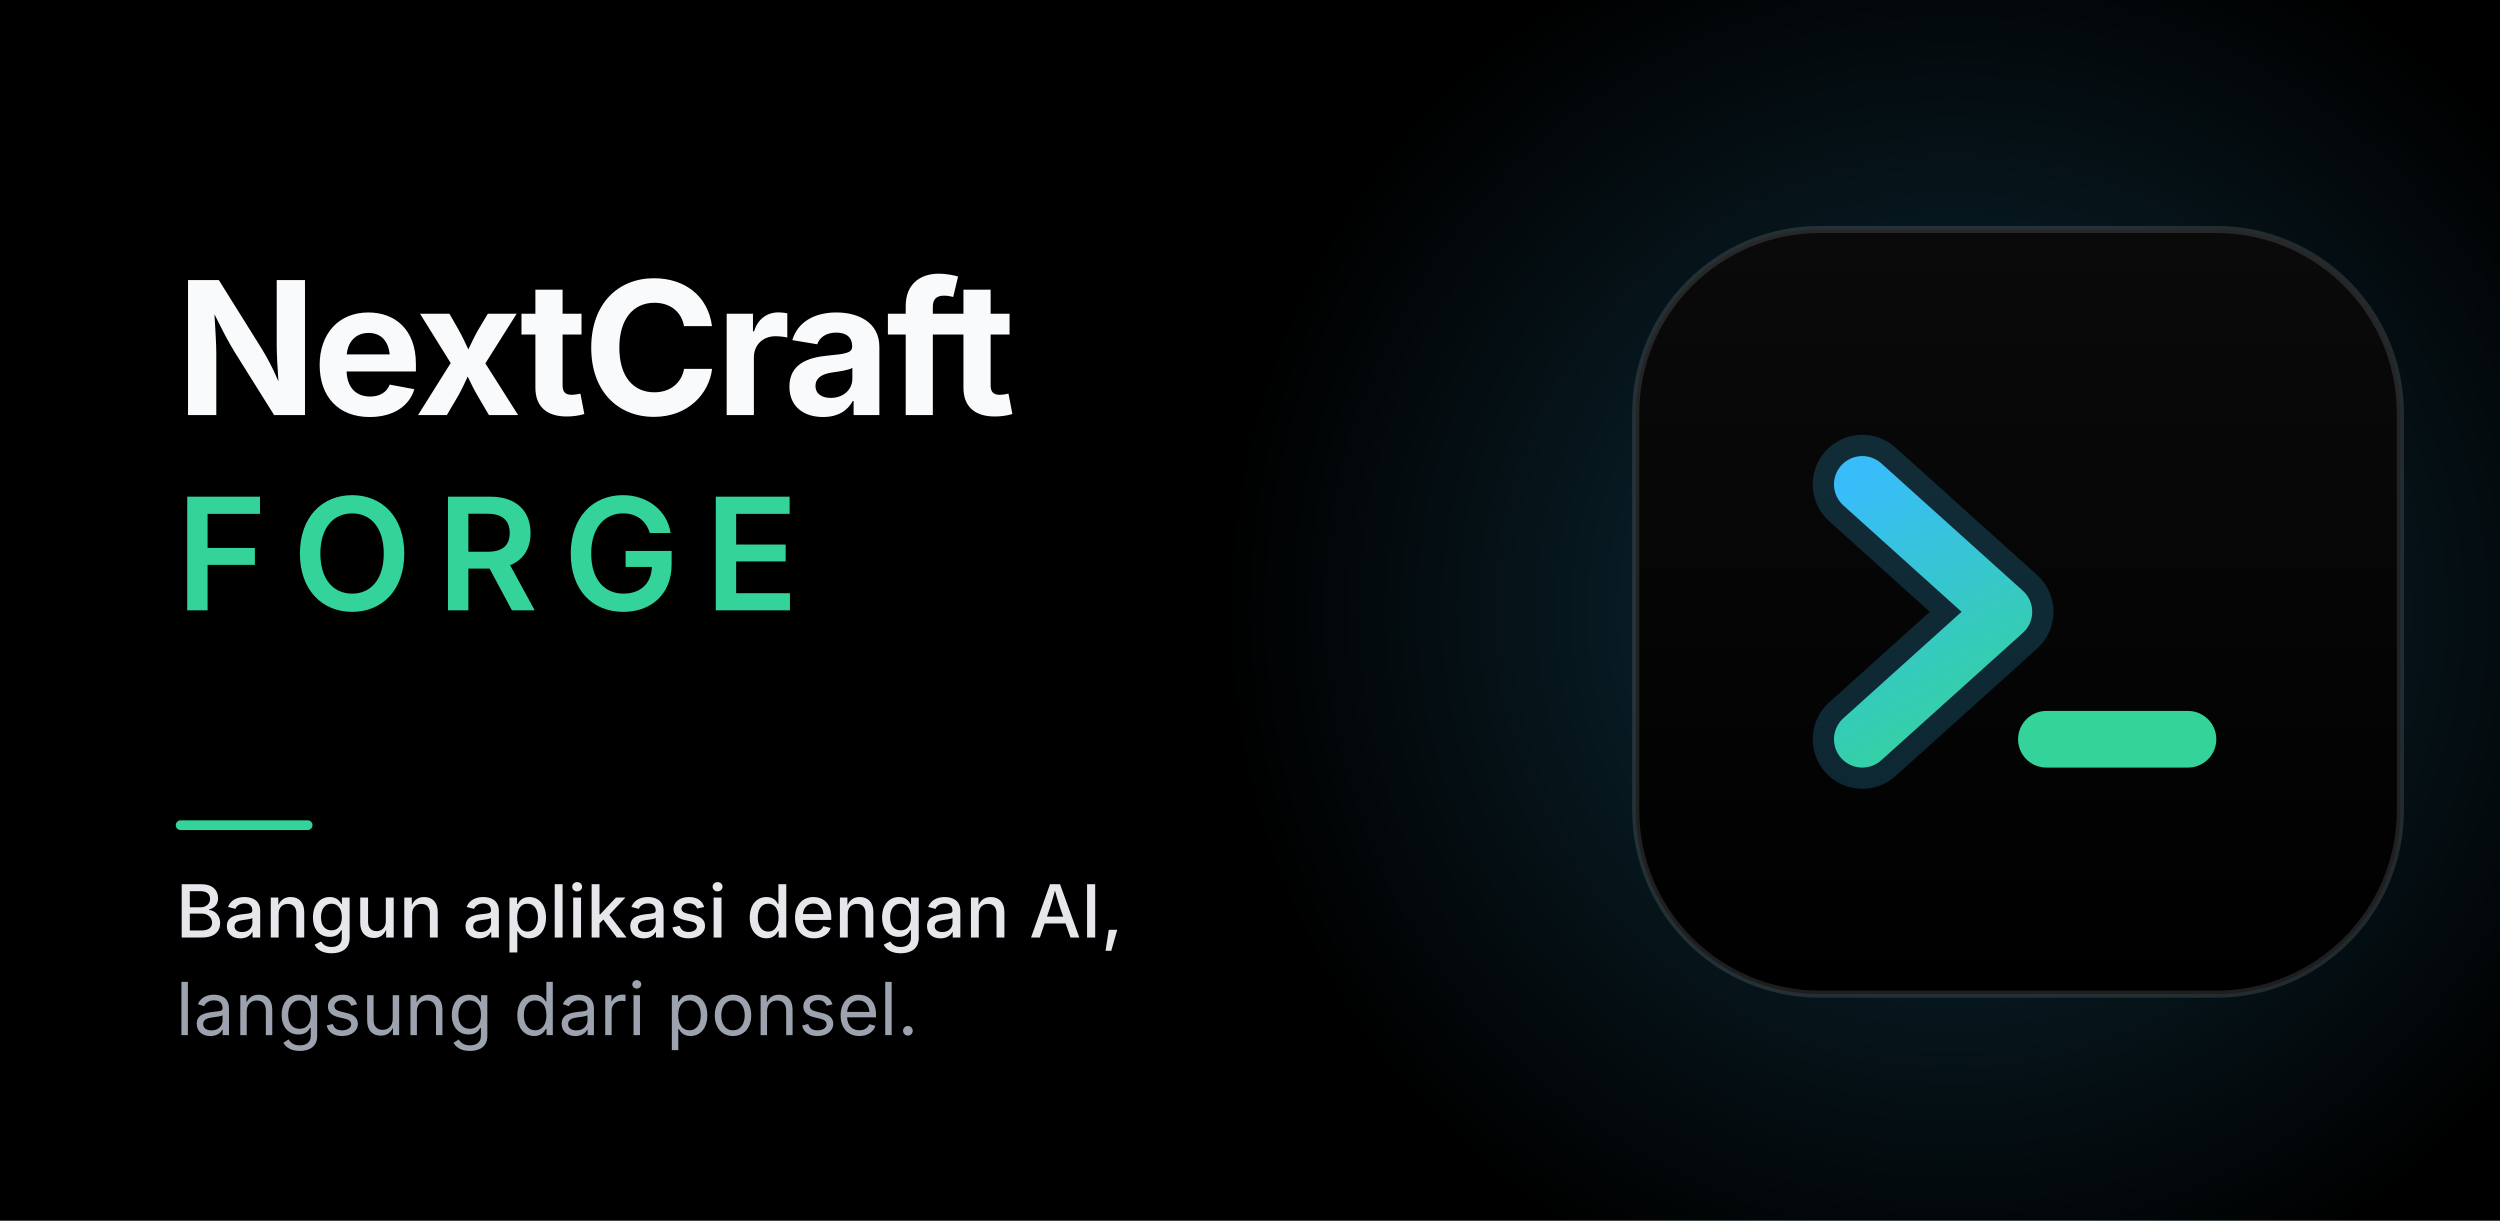
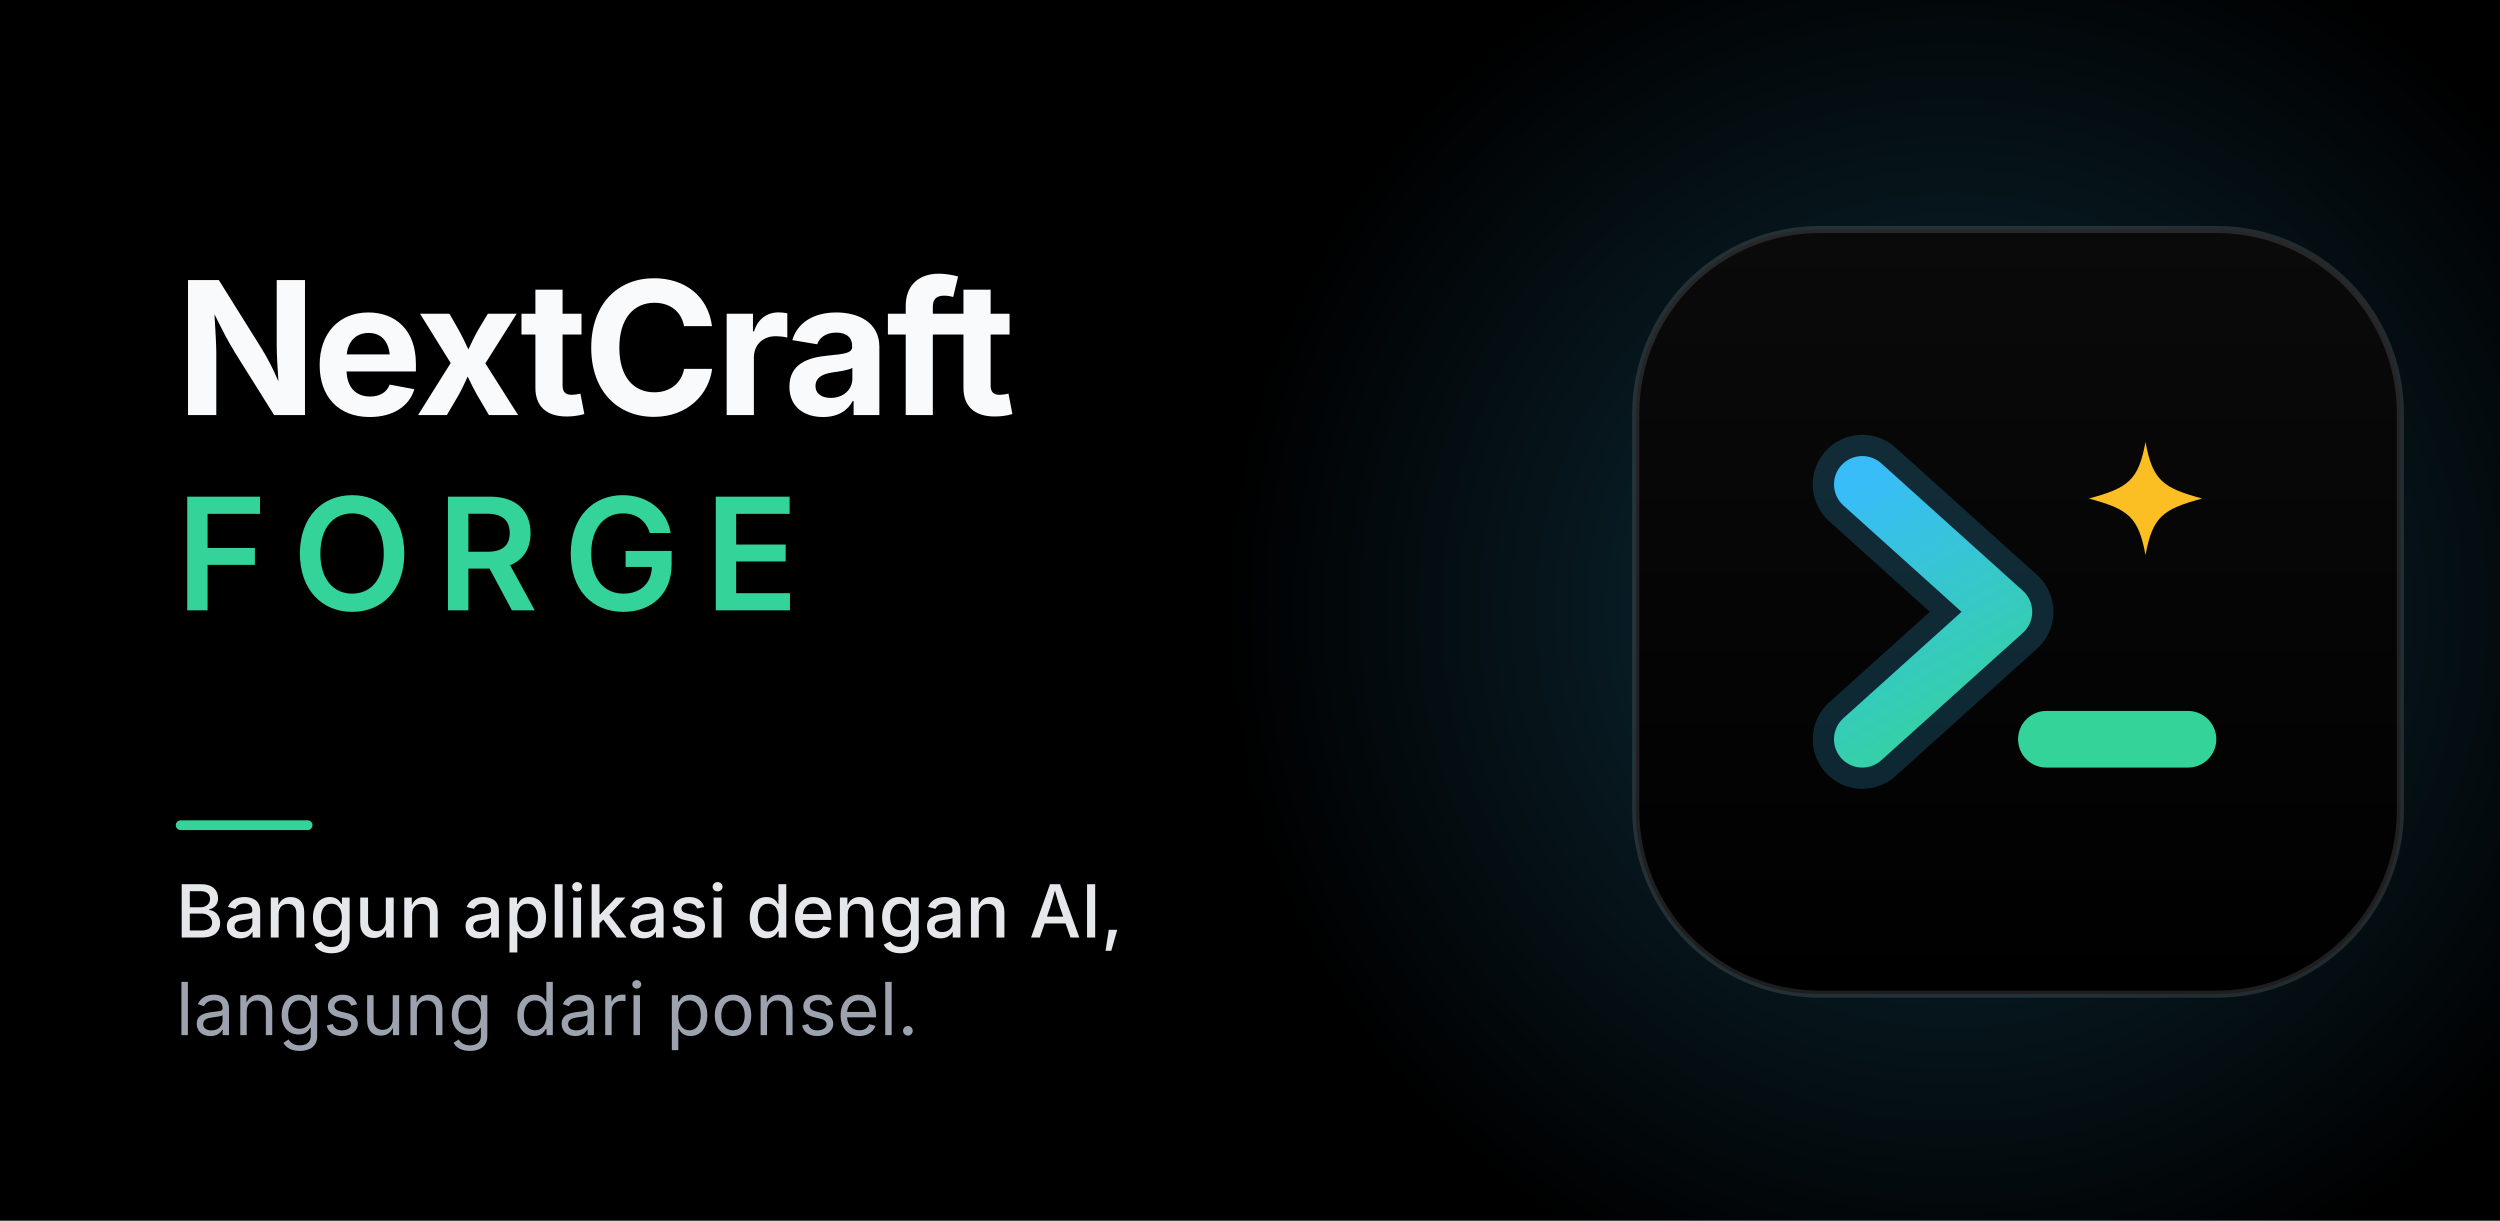
<svg xmlns="http://www.w3.org/2000/svg" viewBox="0 0 1024 500" width="1024" height="500" font-family="Inter,Helvetica,Arial,sans-serif">
  <defs>
    <linearGradient id="bg" x1="0" y1="0" x2="0" y2="1">
      <stop offset="0" stop-color="#0A0A0A" />
      <stop offset="1" stop-color="#000" />
    </linearGradient>
    <linearGradient id="g" gradientUnits="userSpaceOnUse" x1="32" y1="36" x2="52" y2="72">
      <stop offset="0" stop-color="#38BDF8" />
      <stop offset="1" stop-color="#34D399" />
    </linearGradient>
    <radialGradient id="glow" cx=".5" cy=".5" r=".5">
      <stop offset="0" stop-color="#38BDF8" stop-opacity=".25" />
      <stop offset="1" stop-color="#38BDF8" stop-opacity="0" />
    </radialGradient>
  </defs>
  <rect width="1024" height="500" fill="#000" />
  <circle cx="800" cy="250" r="300" fill="url(#glow)" />
  <text x="72" y="170" fill="#F9FAFB" font-size="76" font-weight="700" letter-spacing="-2">NextCraft</text>
  <text x="72" y="250" fill="url(#g)" font-size="64" font-weight="600" letter-spacing="10">FORGE</text>
  <rect x="72" y="336" width="56" height="4" rx="2" fill="url(#g)" />
  <text x="72" y="384" fill="#E5E7EB" font-size="30" font-weight="500">Bangun aplikasi dengan AI,</text>
  <text x="72" y="424" fill="#9CA3AF" font-size="30" font-weight="400">langsung dari ponsel.</text>
  <g transform="translate(670,94) scale(2.9)">
    <rect width="108" height="108" rx="26" fill="url(#bg)" stroke="#fff" stroke-opacity=".12" />
    <path d="M32,36 L52,54 L32,72" fill="none" stroke="#38BDF8" stroke-opacity=".2" stroke-width="14" stroke-linecap="round" stroke-linejoin="round" />
    <path d="M32,36 L52,54 L32,72" fill="none" stroke="url(#g)" stroke-width="8" stroke-linecap="round" stroke-linejoin="round" />
    <path d="M58,72 H78" stroke="#34D399" stroke-width="8" stroke-linecap="round" />
+     <path d="M72,30 C73,35.5 74.5,36.5 80,38 C74.5,39.5 73,40.5 72,46 C71,40.5 69.5,39.5 64,38 C69.5,36.5 71,35.5 72,30Z" fill="#FBBF24" />
  </g>
</svg>
